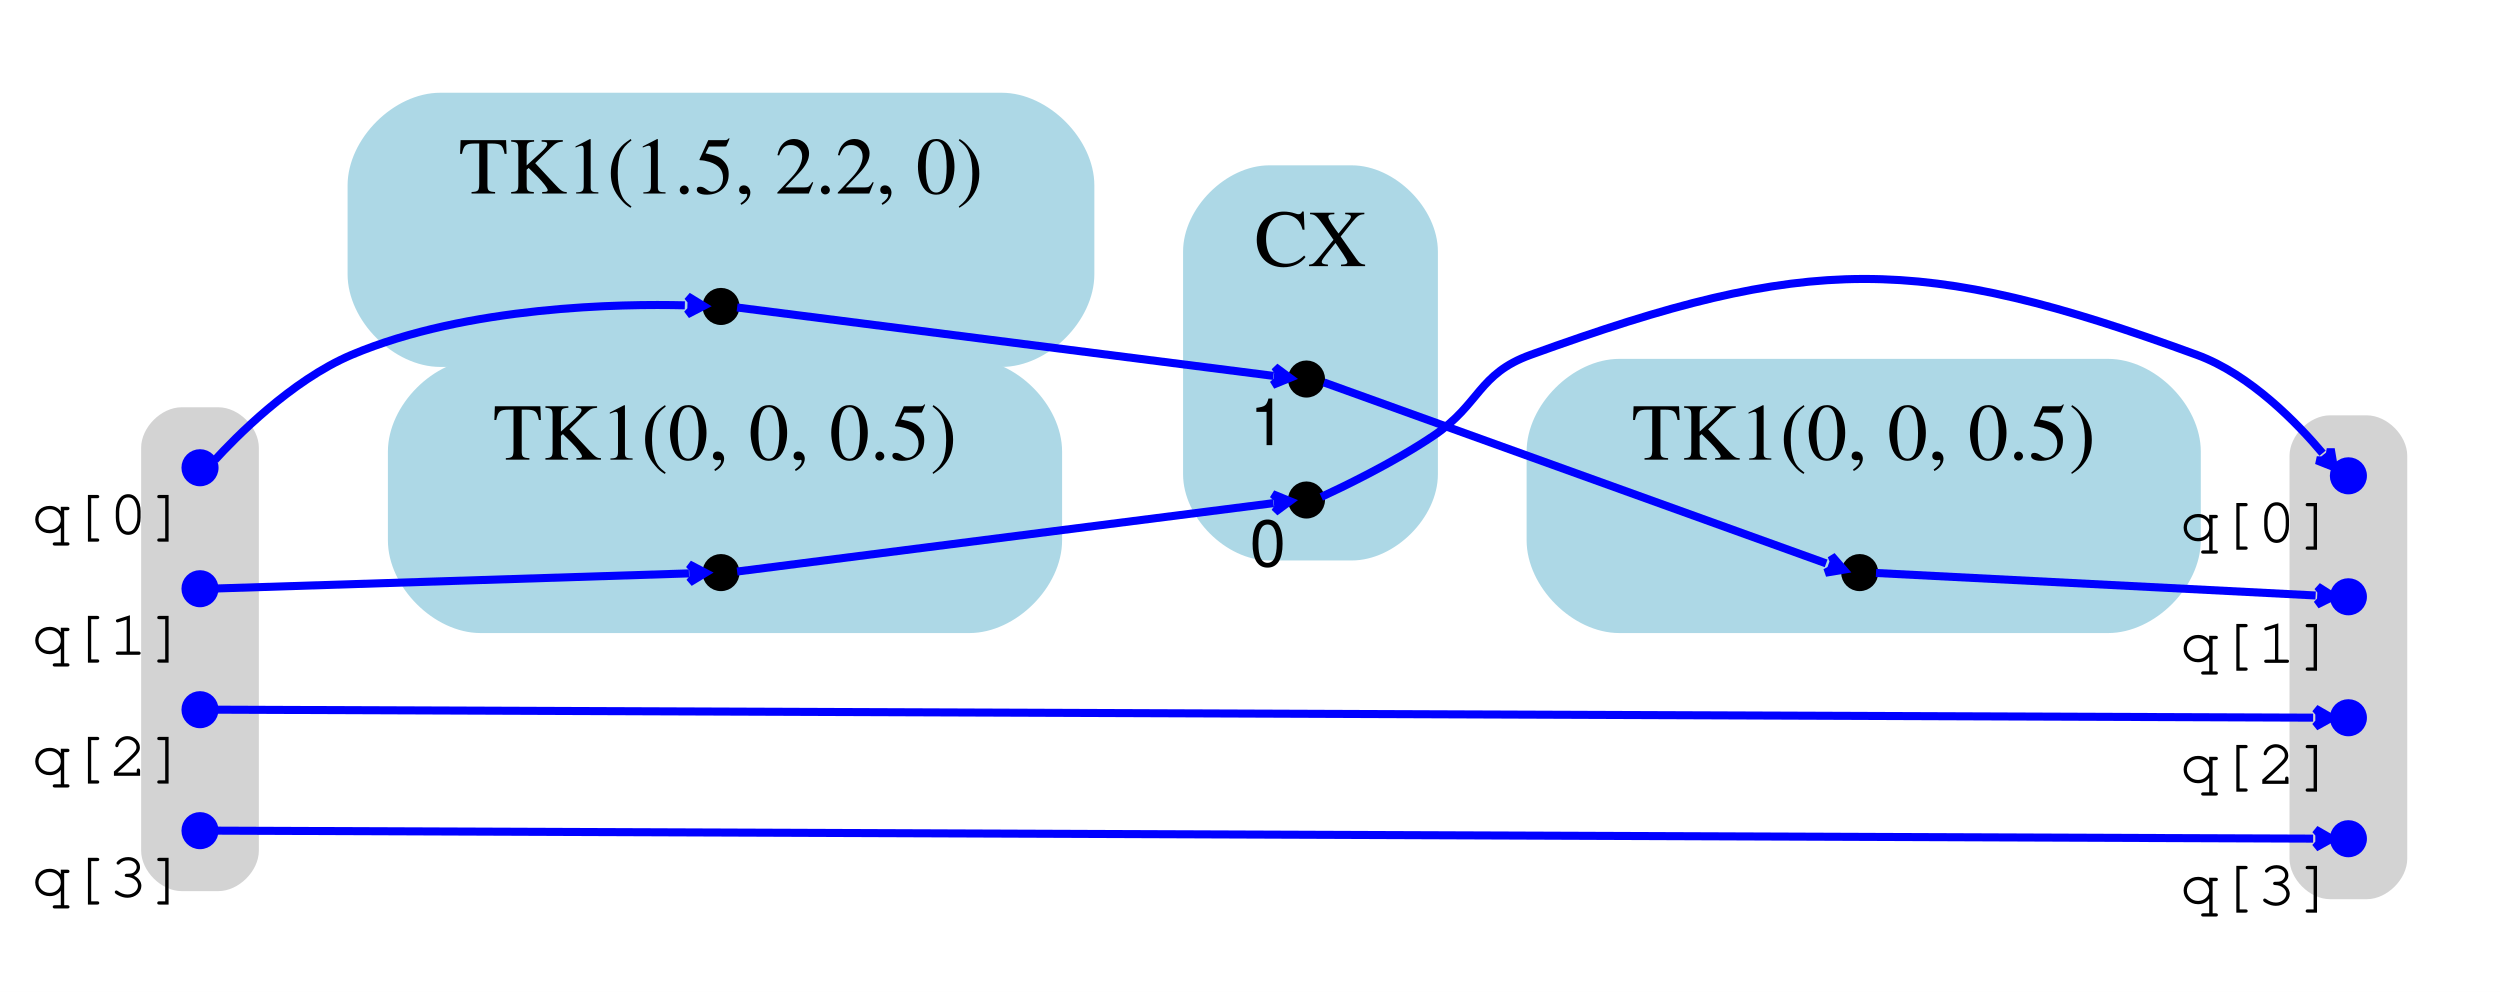
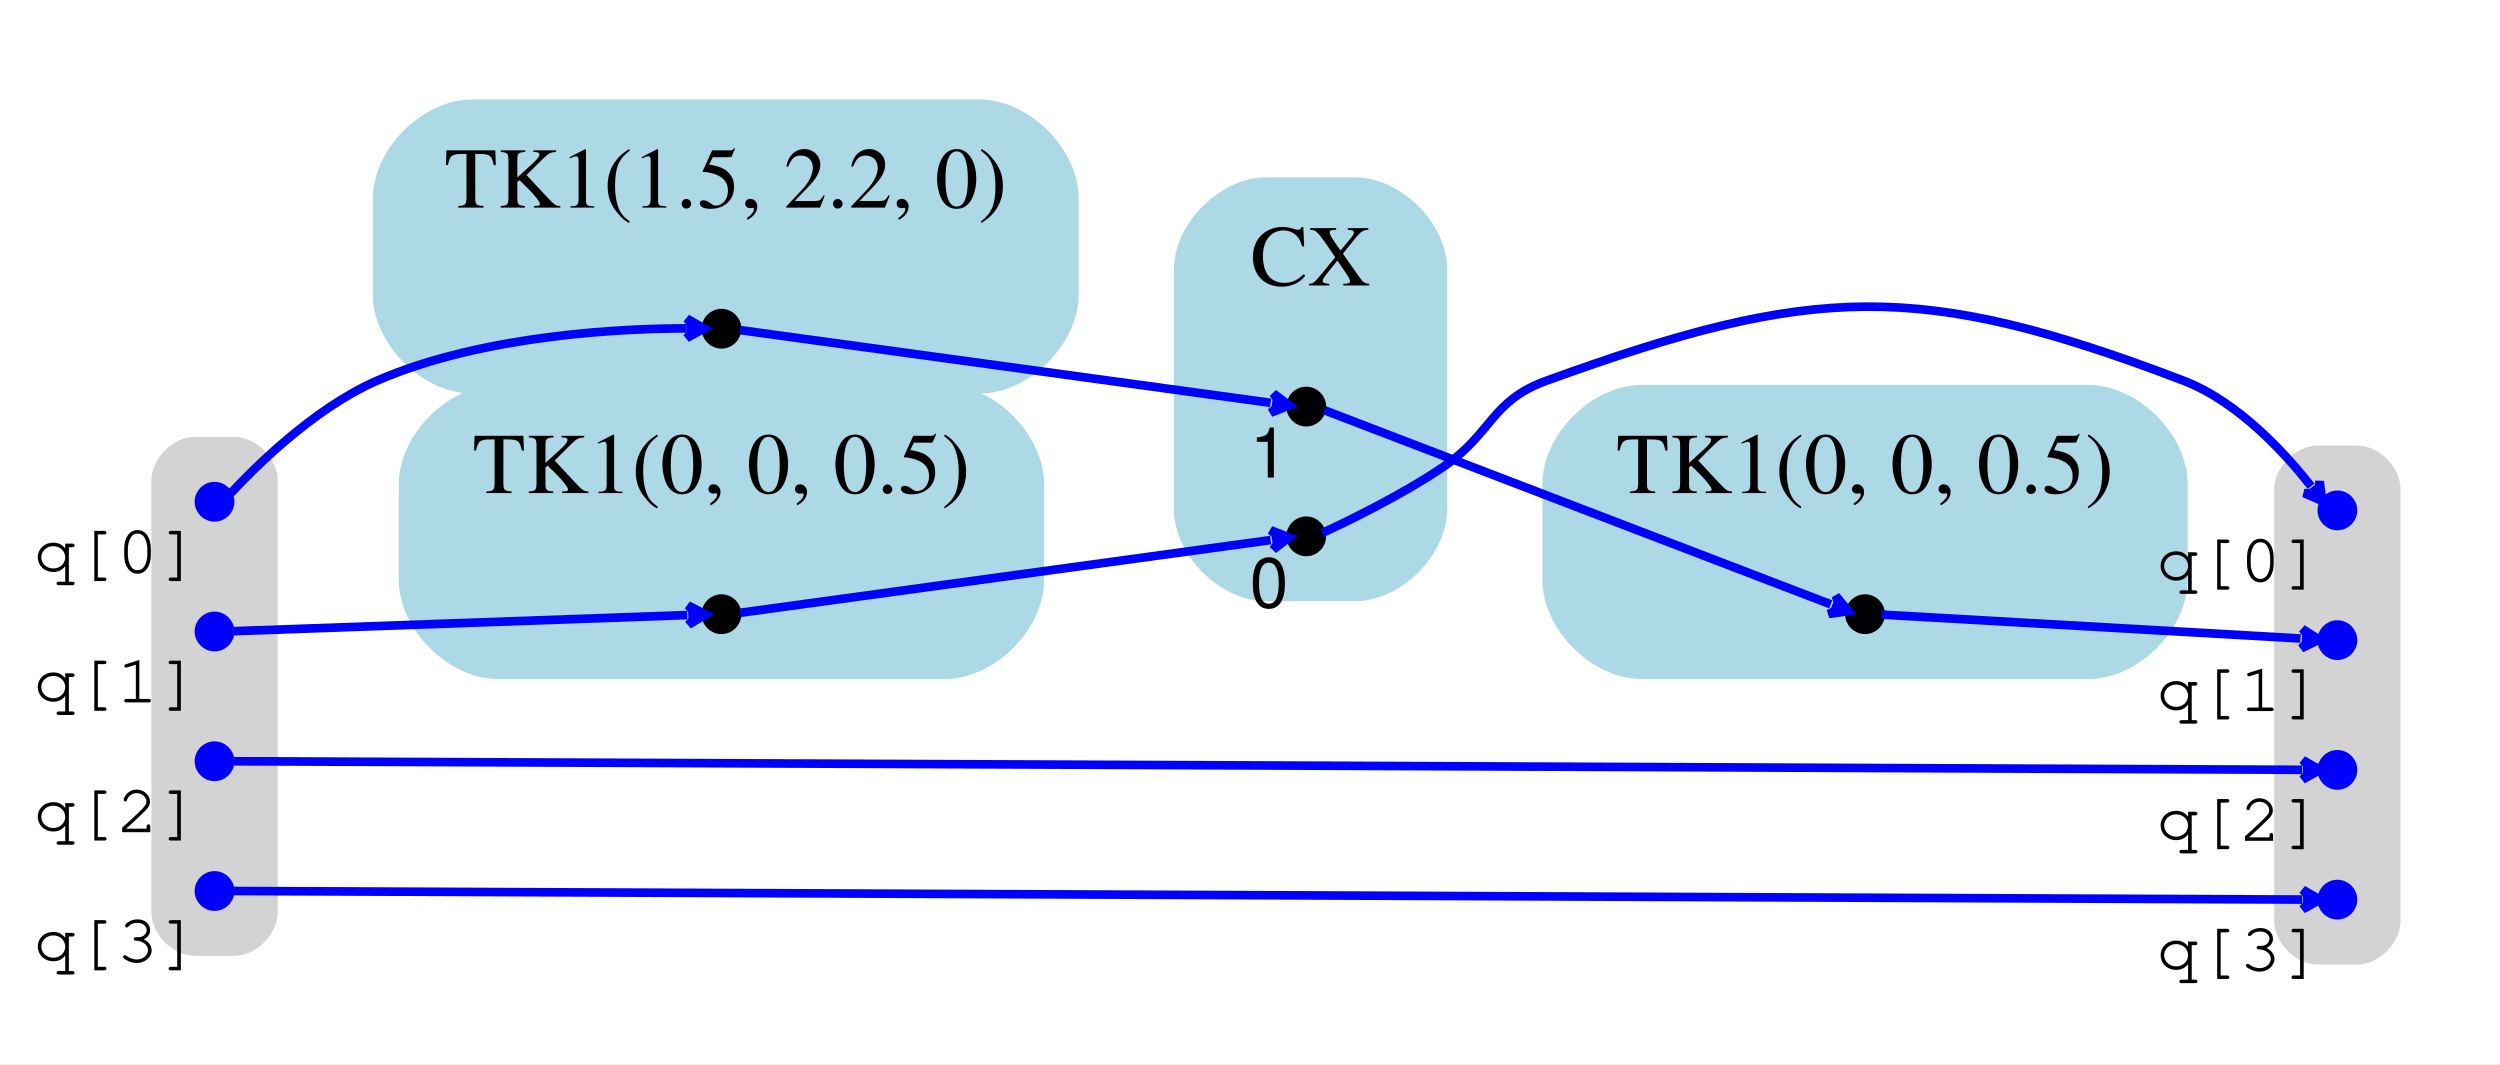
- <svg xmlns="http://www.w3.org/2000/svg" width="310pt" height="123pt" viewBox="0.00 0.00 310.00 123.00">
+ <svg xmlns="http://www.w3.org/2000/svg" width="289pt" height="123pt" viewBox="0.00 0.00 289.00 123.00">
  <g id="graph0" class="graph" transform="scale(1 1) rotate(0) translate(4 119)">
-     <polygon fill="white" stroke="transparent" points="-4,4 -4,-119 306,-119 306,4 -4,4" />
+     <polygon fill="white" stroke="none" points="-4,4 -4,-119 285,-119 285,4 -4,4" />
    <g id="clust1" class="cluster">
      <path fill="lightgrey" stroke="lightgrey" d="M18.53,-9C18.53,-9 23.07,-9 23.07,-9 25.33,-9 27.6,-11.27 27.6,-13.53 27.6,-13.53 27.6,-63.47 27.6,-63.47 27.6,-65.73 25.33,-68 23.07,-68 23.07,-68 18.53,-68 18.53,-68 16.27,-68 14,-65.73 14,-63.47 14,-63.47 14,-13.53 14,-13.53 14,-11.27 16.27,-9 18.53,-9" />
    </g>
    <g id="clust3" class="cluster">
-       <path fill="lightgrey" stroke="lightgrey" d="M284.93,-8C284.93,-8 289.47,-8 289.47,-8 291.73,-8 294,-10.27 294,-12.53 294,-12.53 294,-62.47 294,-62.47 294,-64.73 291.73,-67 289.47,-67 289.47,-67 284.93,-67 284.93,-67 282.67,-67 280.4,-64.73 280.4,-62.47 280.4,-62.47 280.4,-12.53 280.4,-12.53 280.4,-10.27 282.67,-8 284.93,-8" />
+       <path fill="lightgrey" stroke="lightgrey" d="M263.93,-8C263.93,-8 268.47,-8 268.47,-8 270.73,-8 273,-10.27 273,-12.53 273,-12.53 273,-62.47 273,-62.47 273,-64.73 270.73,-67 268.47,-67 268.47,-67 263.93,-67 263.93,-67 261.67,-67 259.4,-64.73 259.4,-62.47 259.4,-62.47 259.4,-12.53 259.4,-12.53 259.4,-10.27 261.67,-8 263.93,-8" />
    </g>
    <g id="clust5" class="cluster">
-       <path fill="lightblue" stroke="lightblue" d="M153.4,-50C153.4,-50 163.6,-50 163.6,-50 168.7,-50 173.8,-55.1 173.8,-60.2 173.8,-60.2 173.8,-87.8 173.8,-87.8 173.8,-92.9 168.7,-98 163.6,-98 163.6,-98 153.4,-98 153.4,-98 148.3,-98 143.2,-92.9 143.2,-87.8 143.2,-87.8 143.2,-60.2 143.2,-60.2 143.2,-55.1 148.3,-50 153.4,-50" />
-       <text text-anchor="middle" x="158.5" y="-86" font-family="Times,serif" font-size="10.00">CX</text>
+       <path fill="lightblue" stroke="lightblue" d="M142.4,-50C142.4,-50 152.6,-50 152.6,-50 157.7,-50 162.8,-55.1 162.8,-60.2 162.8,-60.2 162.8,-87.8 162.8,-87.8 162.8,-92.9 157.7,-98 152.6,-98 152.6,-98 142.4,-98 142.4,-98 137.3,-98 132.2,-92.9 132.2,-87.8 132.2,-87.8 132.2,-60.2 132.2,-60.2 132.2,-55.1 137.3,-50 142.4,-50" />
+       <text text-anchor="middle" x="147.5" y="-86" font-family="Times,serif" font-size="10.00">CX</text>
    </g>
    <g id="clust6" class="cluster">
-       <path fill="lightblue" stroke="lightblue" d="M50.6,-74C50.6,-74 120.2,-74 120.2,-74 125.7,-74 131.2,-79.5 131.2,-85 131.2,-85 131.2,-96 131.2,-96 131.2,-101.5 125.7,-107 120.2,-107 120.2,-107 50.6,-107 50.6,-107 45.1,-107 39.6,-101.5 39.6,-96 39.6,-96 39.6,-85 39.6,-85 39.6,-79.5 45.1,-74 50.6,-74" />
-       <text text-anchor="middle" x="85.4" y="-95" font-family="Times,serif" font-size="10.00">TK1(1.5, 2.2, 0)</text>
+       <path fill="lightblue" stroke="lightblue" d="M50.6,-74C50.6,-74 109.2,-74 109.2,-74 114.7,-74 120.2,-79.5 120.2,-85 120.2,-85 120.2,-96 120.2,-96 120.2,-101.5 114.7,-107 109.2,-107 109.2,-107 50.6,-107 50.6,-107 45.1,-107 39.6,-101.5 39.6,-96 39.6,-96 39.6,-85 39.6,-85 39.6,-79.5 45.1,-74 50.6,-74" />
+       <text text-anchor="middle" x="79.9" y="-95" font-family="Times,serif" font-size="10.00">TK1(1.5, 2.2, 0)</text>
    </g>
    <g id="clust7" class="cluster">
-       <path fill="lightblue" stroke="lightblue" d="M196.8,-41C196.8,-41 257.4,-41 257.4,-41 262.9,-41 268.4,-46.5 268.4,-52 268.4,-52 268.4,-63 268.4,-63 268.4,-68.5 262.9,-74 257.4,-74 257.4,-74 196.8,-74 196.8,-74 191.3,-74 185.8,-68.5 185.8,-63 185.8,-63 185.8,-52 185.8,-52 185.8,-46.5 191.3,-41 196.8,-41" />
-       <text text-anchor="middle" x="227.1" y="-62" font-family="Times,serif" font-size="10.00">TK1(0, 0, 0.5)</text>
+       <path fill="lightblue" stroke="lightblue" d="M185.8,-41C185.8,-41 237.4,-41 237.4,-41 242.9,-41 248.4,-46.5 248.4,-52 248.4,-52 248.4,-63 248.4,-63 248.4,-68.5 242.9,-74 237.4,-74 237.4,-74 185.8,-74 185.8,-74 180.3,-74 174.8,-68.5 174.8,-63 174.8,-63 174.8,-52 174.8,-52 174.8,-46.5 180.3,-41 185.8,-41" />
+       <text text-anchor="middle" x="211.6" y="-62" font-family="Times,serif" font-size="10.00">TK1(0, 0, 0.5)</text>
    </g>
    <g id="clust8" class="cluster">
-       <path fill="lightblue" stroke="lightblue" d="M55.6,-41C55.6,-41 116.2,-41 116.2,-41 121.7,-41 127.2,-46.5 127.2,-52 127.2,-52 127.2,-63 127.2,-63 127.2,-68.5 121.7,-74 116.2,-74 116.2,-74 55.6,-74 55.6,-74 50.1,-74 44.6,-68.5 44.6,-63 44.6,-63 44.6,-52 44.6,-52 44.6,-46.5 50.1,-41 55.6,-41" />
-       <text text-anchor="middle" x="85.9" y="-62" font-family="Times,serif" font-size="10.00">TK1(0, 0, 0.5)</text>
+       <path fill="lightblue" stroke="lightblue" d="M53.6,-41C53.6,-41 105.2,-41 105.2,-41 110.7,-41 116.2,-46.5 116.2,-52 116.2,-52 116.2,-63 116.2,-63 116.2,-68.5 110.7,-74 105.2,-74 105.2,-74 53.6,-74 53.6,-74 48.1,-74 42.6,-68.5 42.6,-63 42.6,-63 42.6,-52 42.6,-52 42.6,-46.5 48.1,-41 53.6,-41" />
+       <text text-anchor="middle" x="79.4" y="-62" font-family="Times,serif" font-size="10.00">TK1(0, 0, 0.5)</text>
    </g>
    <g id="node1" class="node">
      <ellipse fill="blue" stroke="blue" cx="20.8" cy="-61" rx="1.8" ry="1.8" />
      <text text-anchor="middle" x="9.5" y="-52.8" font-family="Courier,monospace" font-size="8.00">q[0]</text>
    </g>
    <g id="node11" class="node">
-       <ellipse fill="black" stroke="black" cx="85.4" cy="-81" rx="1.8" ry="1.8" />
+       <ellipse fill="black" stroke="black" cx="79.4" cy="-81" rx="1.8" ry="1.8" />
    </g>
    <g id="edge1" class="edge">
-       <path fill="none" stroke="blue" d="M22.65,-61.96C25.02,-64.56 32.07,-71.82 39.6,-75 54.02,-81.09 73.17,-81.33 80.92,-81.14" />
-       <polygon fill="blue" stroke="blue" points="83.23,-81.06 81.27,-82.26 82.23,-81.1 81.24,-81.13 81.24,-81.13 81.24,-81.13 82.23,-81.1 81.2,-80.01 83.23,-81.06 83.23,-81.06" />
+       <path fill="none" stroke="blue" d="M22.65,-61.95C25.04,-64.54 32.1,-71.74 39.6,-75 52.07,-80.42 68.67,-81.04 75.39,-81.04" />
+       <polygon fill="blue" stroke="blue" points="77.39,-81.03 75.4,-82.17 76.39,-81.04 75.39,-81.04 75.39,-81.04 75.39,-81.04 76.39,-81.04 75.38,-79.92 77.39,-81.03 77.39,-81.03" />
    </g>
    <g id="node2" class="node">
      <ellipse fill="blue" stroke="blue" cx="20.8" cy="-46" rx="1.8" ry="1.8" />
      <text text-anchor="middle" x="9.5" y="-37.8" font-family="Courier,monospace" font-size="8.00">q[1]</text>
    </g>
    <g id="node13" class="node">
-       <ellipse fill="black" stroke="black" cx="85.4" cy="-48" rx="1.8" ry="1.8" />
+       <ellipse fill="black" stroke="black" cx="79.4" cy="-48" rx="1.8" ry="1.8" />
    </g>
    <g id="edge2" class="edge">
-       <path fill="none" stroke="blue" d="M22.89,-46.03C30.01,-46.26 70.11,-47.54 81.43,-47.9" />
-       <polygon fill="blue" stroke="blue" points="83.47,-47.97 81.44,-49.03 82.47,-47.94 81.47,-47.91 81.47,-47.91 81.47,-47.91 82.47,-47.94 81.51,-46.78 83.47,-47.97 83.47,-47.97" />
+       <path fill="none" stroke="blue" d="M22.78,-46.03C29.17,-46.26 64.87,-47.52 75.45,-47.9" />
+       <polygon fill="blue" stroke="blue" points="77.56,-47.97 75.52,-49.02 76.56,-47.94 75.56,-47.9 75.56,-47.9 75.56,-47.9 76.56,-47.94 75.6,-46.78 77.56,-47.97 77.56,-47.97" />
    </g>
    <g id="node3" class="node">
      <ellipse fill="blue" stroke="blue" cx="20.8" cy="-31" rx="1.8" ry="1.8" />
      <text text-anchor="middle" x="9.5" y="-22.8" font-family="Courier,monospace" font-size="8.00">q[2]</text>
    </g>
    <g id="node7" class="node">
-       <ellipse fill="blue" stroke="blue" cx="287.2" cy="-30" rx="1.8" ry="1.8" />
-       <text text-anchor="middle" x="275.9" y="-21.8" font-family="Courier,monospace" font-size="8.00">q[2]</text>
+       <ellipse fill="blue" stroke="blue" cx="266.2" cy="-30" rx="1.8" ry="1.8" />
+       <text text-anchor="middle" x="254.9" y="-21.8" font-family="Courier,monospace" font-size="8.00">q[2]</text>
    </g>
    <g id="edge3" class="edge">
-       <path fill="none" stroke="blue" d="M22.76,-31C38.87,-30.94 253.28,-30.12 282.83,-30.01" />
-       <polygon fill="blue" stroke="blue" points="285.1,-30 283.11,-31.14 284.1,-30.01 283.1,-30.01 283.1,-30.01 283.1,-30.01 284.1,-30.01 283.1,-28.89 285.1,-30 285.1,-30" />
+       <path fill="none" stroke="blue" d="M22.89,-31C39.23,-30.93 235.13,-30.12 262.12,-30.01" />
+       <polygon fill="blue" stroke="blue" points="264.2,-30 262.2,-31.14 263.2,-30.01 262.2,-30.01 262.2,-30.01 262.2,-30.01 263.2,-30.01 262.19,-28.89 264.2,-30 264.2,-30" />
    </g>
    <g id="node4" class="node">
      <ellipse fill="blue" stroke="blue" cx="20.8" cy="-16" rx="1.8" ry="1.8" />
      <text text-anchor="middle" x="9.5" y="-7.8" font-family="Courier,monospace" font-size="8.00">q[3]</text>
    </g>
    <g id="node8" class="node">
-       <ellipse fill="blue" stroke="blue" cx="287.2" cy="-15" rx="1.8" ry="1.8" />
-       <text text-anchor="middle" x="275.9" y="-6.8" font-family="Courier,monospace" font-size="8.00">q[3]</text>
+       <ellipse fill="blue" stroke="blue" cx="266.2" cy="-15" rx="1.8" ry="1.8" />
+       <text text-anchor="middle" x="254.9" y="-6.8" font-family="Courier,monospace" font-size="8.00">q[3]</text>
    </g>
    <g id="edge4" class="edge">
-       <path fill="none" stroke="blue" d="M22.76,-16C38.87,-15.94 253.28,-15.12 282.83,-15.01" />
-       <polygon fill="blue" stroke="blue" points="285.1,-15 283.11,-16.14 284.1,-15.01 283.1,-15.01 283.1,-15.01 283.1,-15.01 284.1,-15.01 283.1,-13.89 285.1,-15 285.1,-15" />
+       <path fill="none" stroke="blue" d="M22.89,-16C39.23,-15.93 235.13,-15.12 262.12,-15.01" />
+       <polygon fill="blue" stroke="blue" points="264.2,-15 262.2,-16.14 263.2,-15.01 262.2,-15.01 262.2,-15.01 262.2,-15.01 263.2,-15.01 262.19,-13.89 264.2,-15 264.2,-15" />
    </g>
    <g id="node5" class="node">
-       <ellipse fill="blue" stroke="blue" cx="287.2" cy="-60" rx="1.8" ry="1.8" />
-       <text text-anchor="middle" x="275.9" y="-51.8" font-family="Courier,monospace" font-size="8.00">q[0]</text>
+       <ellipse fill="blue" stroke="blue" cx="266.2" cy="-60" rx="1.8" ry="1.8" />
+       <text text-anchor="middle" x="254.9" y="-51.8" font-family="Courier,monospace" font-size="8.00">q[0]</text>
    </g>
    <g id="node6" class="node">
-       <ellipse fill="blue" stroke="blue" cx="287.2" cy="-45" rx="1.8" ry="1.8" />
-       <text text-anchor="middle" x="275.9" y="-36.8" font-family="Courier,monospace" font-size="8.00">q[1]</text>
+       <ellipse fill="blue" stroke="blue" cx="266.2" cy="-45" rx="1.8" ry="1.8" />
+       <text text-anchor="middle" x="254.9" y="-36.8" font-family="Courier,monospace" font-size="8.00">q[1]</text>
    </g>
    <g id="node9" class="node">
-       <ellipse fill="black" stroke="black" cx="158" cy="-57" rx="1.8" ry="1.8" />
-       <text text-anchor="middle" x="153.2" y="-48.8" font-family="Helvetica,sans-Serif" font-size="8.00">0</text>
+       <ellipse fill="black" stroke="black" cx="147" cy="-57" rx="1.8" ry="1.8" />
+       <text text-anchor="middle" x="142.7" y="-48.8" font-family="Helvetica,sans-Serif" font-size="8.00">0</text>
    </g>
    <g id="edge5" class="edge">
-       <path fill="none" stroke="blue" d="M159.84,-57.38C162.14,-58.44 168.77,-61.59 173.8,-65 179.55,-68.89 179.27,-72.64 185.8,-75 220.32,-87.5 233.92,-87.59 268.4,-75 275.06,-72.57 280.96,-66.42 284,-62.8" />
-       <polygon fill="blue" stroke="blue" points="285.39,-61.08 285.01,-63.34 284.76,-61.86 284.13,-62.64 284.13,-62.64 284.13,-62.64 284.76,-61.86 283.26,-61.93 285.39,-61.08 285.39,-61.08" />
+       <path fill="none" stroke="blue" d="M148.84,-57.38C151.14,-58.44 157.77,-61.59 162.8,-65 168.55,-68.89 168.27,-72.64 174.8,-75 205.56,-86.14 217.84,-86.66 248.4,-75 254.81,-72.55 260.33,-66.41 263.16,-62.79" />
+       <polygon fill="blue" stroke="blue" points="264.45,-61.08 264.15,-63.35 263.85,-61.88 263.25,-62.68 263.25,-62.68 263.25,-62.68 263.85,-61.88 262.35,-62 264.45,-61.08 264.45,-61.08" />
    </g>
    <g id="node10" class="node">
-       <ellipse fill="black" stroke="black" cx="158" cy="-72" rx="1.8" ry="1.8" />
-       <text text-anchor="middle" x="153.2" y="-63.8" font-family="Helvetica,sans-Serif" font-size="8.00">1</text>
+       <ellipse fill="black" stroke="black" cx="147" cy="-72" rx="1.8" ry="1.8" />
+       <text text-anchor="middle" x="142.7" y="-63.8" font-family="Helvetica,sans-Serif" font-size="8.00">1</text>
    </g>
    <g id="node12" class="node">
-       <ellipse fill="black" stroke="black" cx="226.6" cy="-48" rx="1.8" ry="1.8" />
+       <ellipse fill="black" stroke="black" cx="211.6" cy="-48" rx="1.8" ry="1.8" />
    </g>
    <g id="edge6" class="edge">
-       <path fill="none" stroke="blue" d="M160.16,-71.58C167.74,-68.85 210.39,-53.48 222.44,-49.14" />
-       <polygon fill="blue" stroke="blue" points="224.61,-48.36 223.11,-50.09 223.67,-48.69 222.73,-49.03 222.73,-49.03 222.73,-49.03 223.67,-48.69 222.35,-47.98 224.61,-48.36 224.61,-48.36" />
+       <path fill="none" stroke="blue" d="M149.09,-71.58C156.21,-68.85 196.31,-53.48 207.63,-49.14" />
+       <polygon fill="blue" stroke="blue" points="209.67,-48.36 208.21,-50.12 208.74,-48.71 207.81,-49.07 207.81,-49.07 207.81,-49.07 208.74,-48.71 207.4,-48.02 209.67,-48.36 209.67,-48.36" />
    </g>
    <g id="edge7" class="edge">
-       <path fill="none" stroke="blue" d="M87.4,-80.87C94.81,-79.93 141.4,-73.99 153.91,-72.39" />
-       <polygon fill="blue" stroke="blue" points="155.94,-72.14 154.1,-73.5 154.94,-72.26 153.95,-72.39 153.95,-72.39 153.95,-72.39 154.94,-72.26 153.81,-71.27 155.94,-72.14 155.94,-72.14" />
+       <path fill="none" stroke="blue" d="M81.54,-80.84C89,-79.82 131.02,-74.05 142.88,-72.43" />
+       <polygon fill="blue" stroke="blue" points="145.03,-72.13 143.2,-73.52 144.04,-72.27 143.05,-72.41 143.05,-72.41 143.05,-72.41 144.04,-72.27 142.89,-71.29 145.03,-72.13 145.03,-72.13" />
    </g>
    <g id="edge8" class="edge">
-       <path fill="none" stroke="blue" d="M228.62,-47.95C235.23,-47.61 272.19,-45.72 283.14,-45.16" />
-       <polygon fill="blue" stroke="blue" points="285.33,-45.04 283.39,-46.27 284.33,-45.1 283.33,-45.15 283.33,-45.15 283.33,-45.15 284.33,-45.1 283.28,-44.02 285.33,-45.04 285.33,-45.04" />
+       <path fill="none" stroke="blue" d="M213.51,-47.95C219.35,-47.62 251.51,-45.78 261.94,-45.19" />
+       <polygon fill="blue" stroke="blue" points="264.09,-45.06 262.16,-46.3 263.09,-45.12 262.09,-45.18 262.09,-45.18 262.09,-45.18 263.09,-45.12 262.03,-44.05 264.09,-45.06 264.09,-45.06" />
    </g>
    <g id="edge9" class="edge">
-       <path fill="none" stroke="blue" d="M87.4,-48.13C94.81,-49.07 141.4,-55.01 153.91,-56.61" />
-       <polygon fill="blue" stroke="blue" points="155.94,-56.86 153.81,-57.73 154.94,-56.74 153.95,-56.61 153.95,-56.61 153.95,-56.61 154.94,-56.74 154.1,-55.5 155.94,-56.86 155.94,-56.86" />
+       <path fill="none" stroke="blue" d="M81.54,-48.16C89,-49.18 131.02,-54.95 142.88,-56.57" />
+       <polygon fill="blue" stroke="blue" points="145.03,-56.87 142.89,-57.71 144.04,-56.73 143.05,-56.59 143.05,-56.59 143.05,-56.59 144.04,-56.73 143.2,-55.48 145.03,-56.87 145.03,-56.87" />
    </g>
  </g>
</svg>
